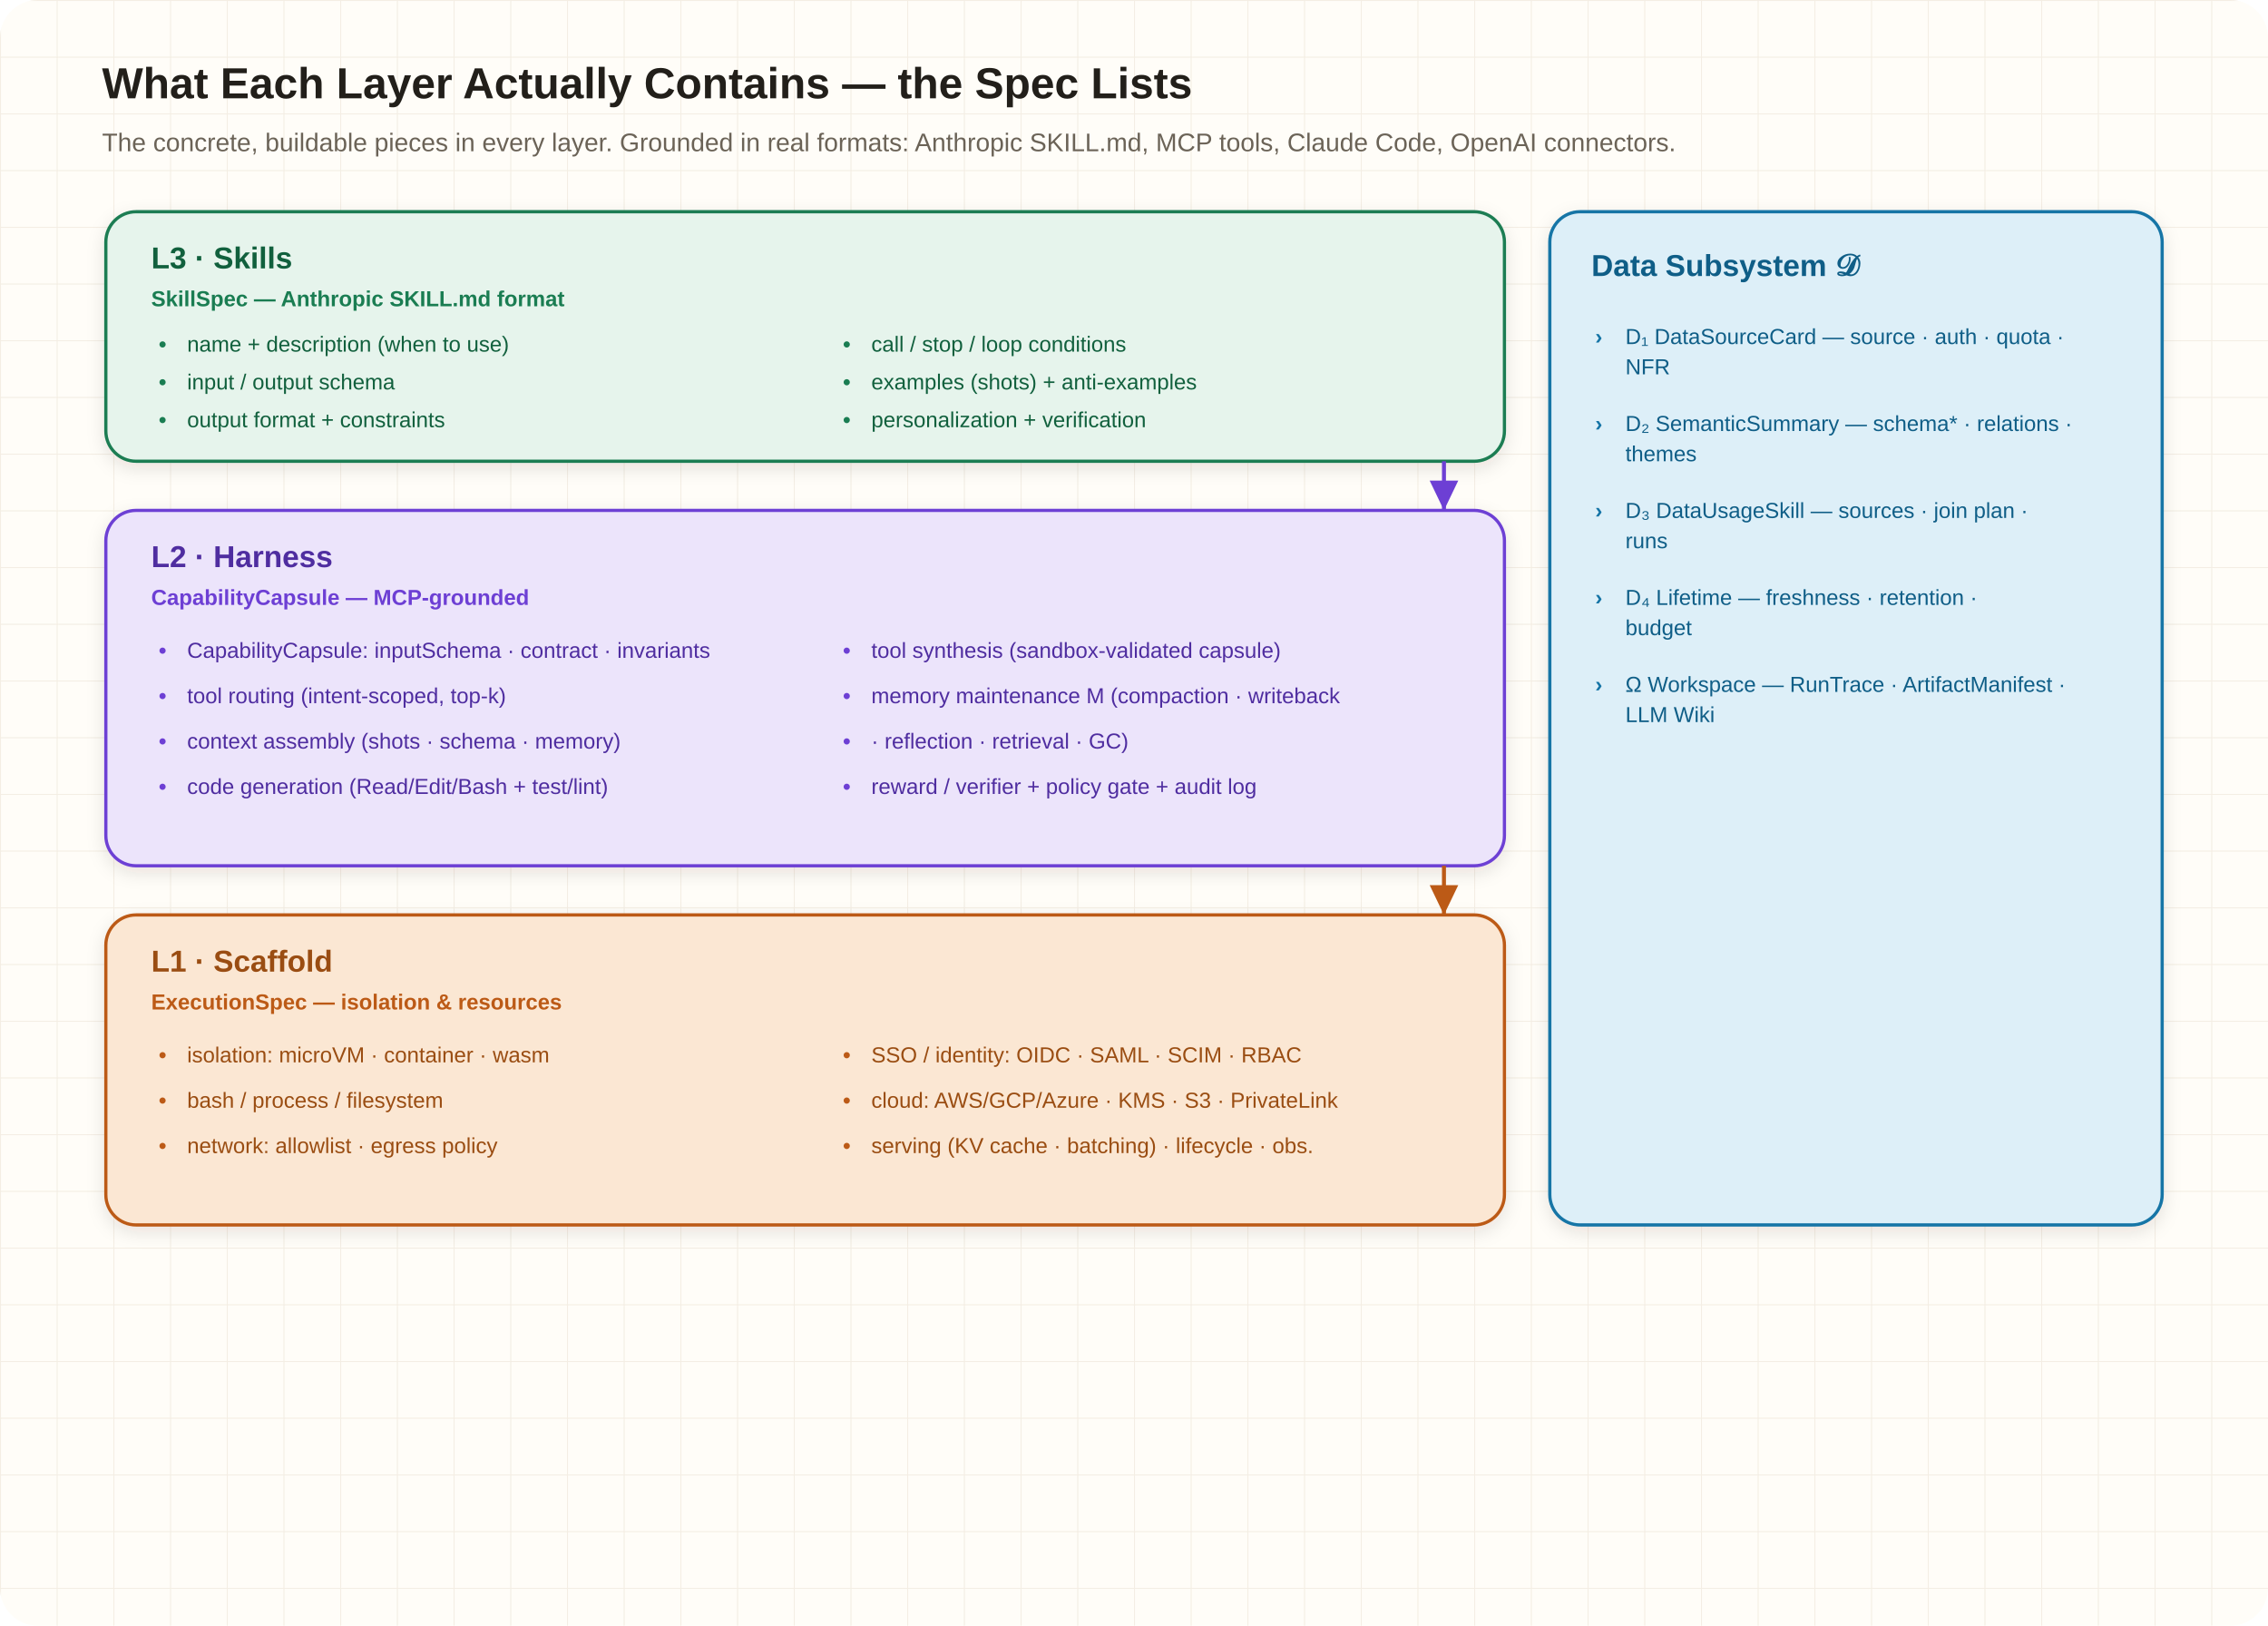
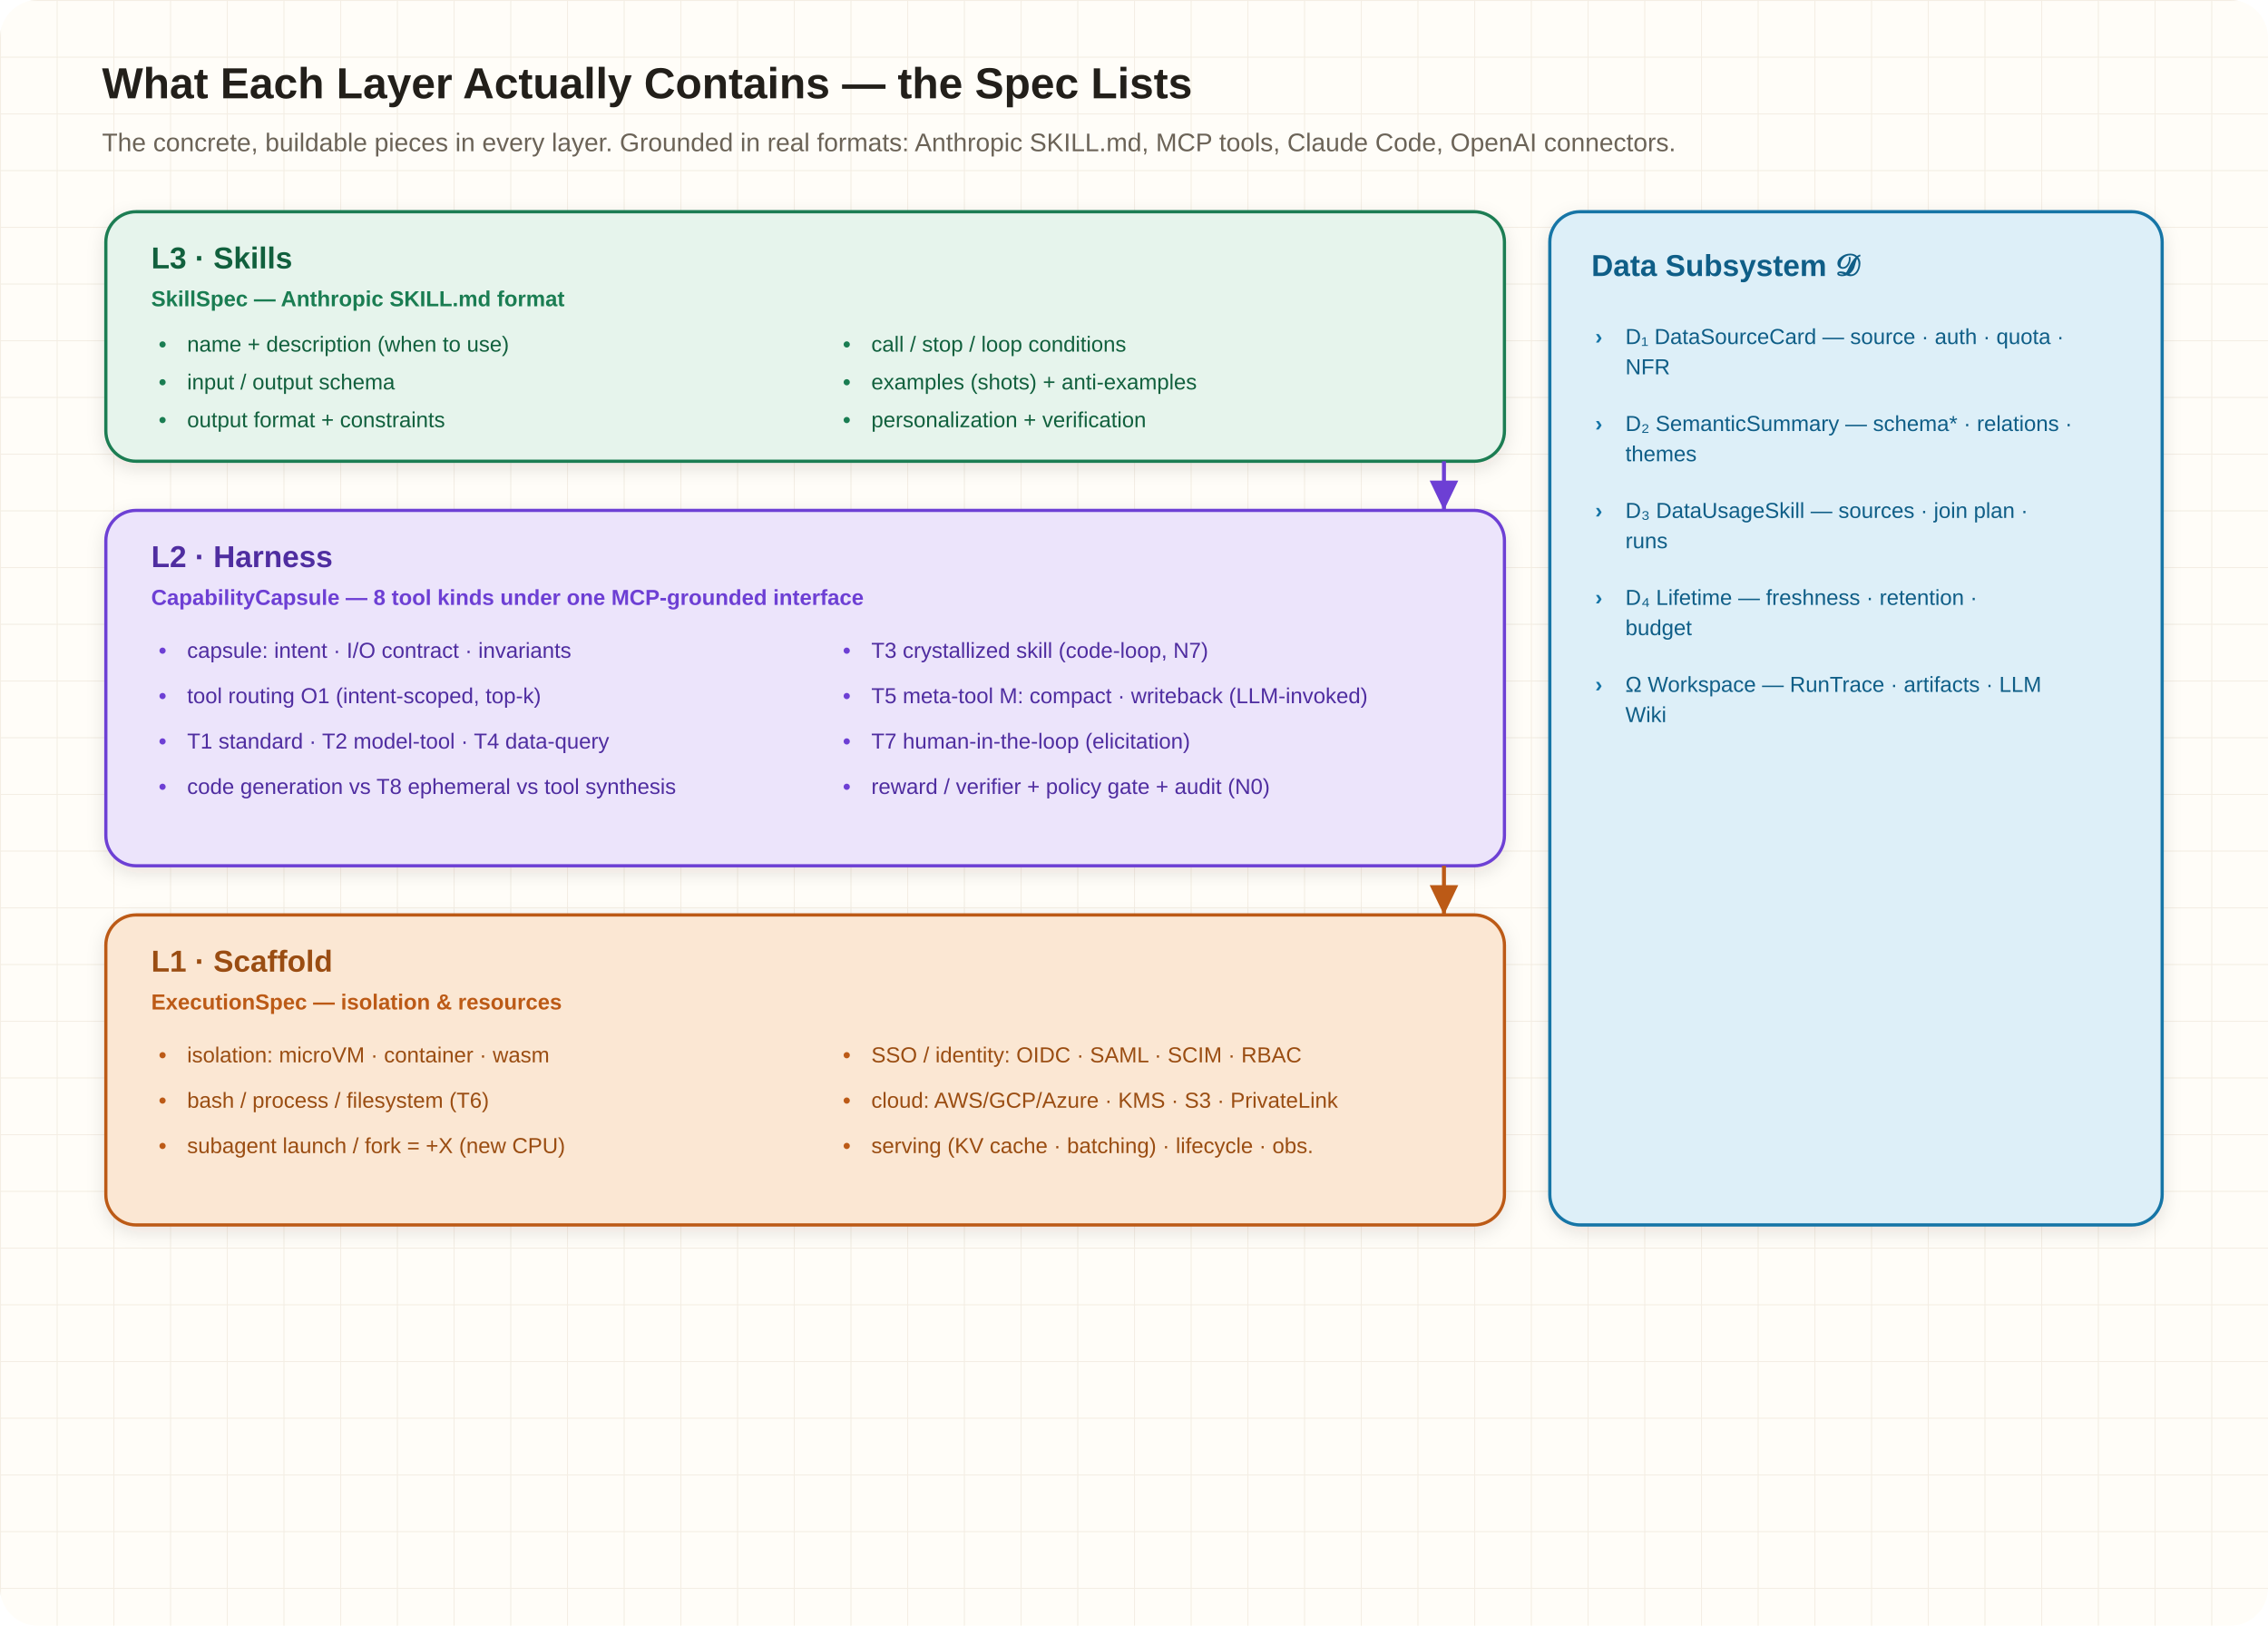
<svg xmlns="http://www.w3.org/2000/svg" viewBox="0 0 1200 860" width="100%" font-family="-apple-system,BlinkMacSystemFont,'Segoe UI','PingFang SC','Microsoft YaHei',Arial,sans-serif">
  <defs>
    <pattern id="grid" width="30" height="30" patternUnits="userSpaceOnUse">
      <path d="M30 0H0V30" fill="none" stroke="#efe8db" stroke-width="1" />
    </pattern>
    <filter id="sh" x="-12%" y="-12%" width="124%" height="124%">
      <feDropShadow dx="0" dy="3" stdDeviation="4.5" flood-color="#3c2d14" flood-opacity=".11" />
    </filter>
    <marker id="a" markerWidth="11" markerHeight="11" refX="7.5" refY="3.6" orient="auto">
      <path d="M0,0 L7.5,3.6 L0,7.2 Z" fill="#6d3fd4" />
    </marker>
    <marker id="g" markerWidth="11" markerHeight="11" refX="7.5" refY="3.6" orient="auto">
      <path d="M0,0 L7.5,3.6 L0,7.2 Z" fill="#1a7d52" />
    </marker>
    <marker id="o" markerWidth="11" markerHeight="11" refX="7.5" refY="3.6" orient="auto">
      <path d="M0,0 L7.5,3.6 L0,7.2 Z" fill="#bc5a16" />
    </marker>
    <marker id="t" markerWidth="11" markerHeight="11" refX="7.5" refY="3.6" orient="auto">
      <path d="M0,0 L7.5,3.6 L0,7.2 Z" fill="#1474a6" />
    </marker>
    <marker id="k" markerWidth="11" markerHeight="11" refX="7.5" refY="3.6" orient="auto">
      <path d="M0,0 L7.5,3.6 L0,7.2 Z" fill="#6b6357" />
    </marker>
  </defs>
  <rect width="1200" height="860" rx="20" fill="#fffdf8" />
  <rect width="1200" height="860" rx="20" fill="url(#grid)" opacity=".7" />
  <text x="54" y="52" text-anchor="start" font-size="23" font-weight="800" fill="#221f1a">What Each Layer Actually Contains — the Spec Lists</text>
  <text x="54" y="80" text-anchor="start" font-size="13.5" font-weight="400" fill="#6b6357">The concrete, buildable pieces in every layer. Grounded in real formats: Anthropic SKILL.md, MCP tools, Claude Code, OpenAI connectors.</text>
  <rect x="56" y="112" width="740" height="132" rx="16" fill="#e6f4ec" stroke="#1a7d52" stroke-width="1.7" opacity="1" filter="url(#sh)" />
  <text x="80" y="142" text-anchor="start" font-size="16" font-weight="800" fill="#11603d">L3 · Skills</text>
  <text x="80" y="162" text-anchor="start" font-size="11.5" font-weight="700" fill="#1a7d52">SkillSpec — Anthropic SKILL.md format</text>
  <text x="84" y="186" font-size="11.5" fill="#1a7d52" font-weight="700">•</text>
  <text x="99" y="186" font-size="11.5" fill="#11603d">name + description (when to use)</text>
  <text x="84" y="206" font-size="11.5" fill="#1a7d52" font-weight="700">•</text>
  <text x="99" y="206" font-size="11.5" fill="#11603d">input / output schema</text>
  <text x="84" y="226" font-size="11.5" fill="#1a7d52" font-weight="700">•</text>
  <text x="99" y="226" font-size="11.5" fill="#11603d">output format + constraints</text>
  <text x="446" y="186" font-size="11.5" fill="#1a7d52" font-weight="700">•</text>
  <text x="461" y="186" font-size="11.5" fill="#11603d">call / stop / loop conditions</text>
  <text x="446" y="206" font-size="11.5" fill="#1a7d52" font-weight="700">•</text>
  <text x="461" y="206" font-size="11.5" fill="#11603d">examples (shots) + anti-examples</text>
  <text x="446" y="226" font-size="11.5" fill="#1a7d52" font-weight="700">•</text>
  <text x="461" y="226" font-size="11.5" fill="#11603d">personalization + verification</text>
  <rect x="56" y="270" width="740" height="188" rx="16" fill="#ece4fb" stroke="#6d3fd4" stroke-width="1.7" opacity="1" filter="url(#sh)" />
  <text x="80" y="300" text-anchor="start" font-size="16" font-weight="800" fill="#4f2da0">L2 · Harness</text>
-   <text x="80" y="320" text-anchor="start" font-size="11.5" font-weight="700" fill="#6d3fd4">CapabilityCapsule — MCP-grounded</text>
+   <text x="80" y="320" text-anchor="start" font-size="11.5" font-weight="700" fill="#6d3fd4">CapabilityCapsule — 8 tool kinds under one MCP-grounded interface</text>
  <text x="84" y="348" font-size="11.5" fill="#6d3fd4" font-weight="700">•</text>
-   <text x="99" y="348" font-size="11.5" fill="#4f2da0">CapabilityCapsule: inputSchema · contract · invariants</text>
+   <text x="99" y="348" font-size="11.5" fill="#4f2da0">capsule: intent · I/O contract · invariants</text>
  <text x="84" y="372" font-size="11.5" fill="#6d3fd4" font-weight="700">•</text>
-   <text x="99" y="372" font-size="11.5" fill="#4f2da0">tool routing (intent-scoped, top-k)</text>
+   <text x="99" y="372" font-size="11.5" fill="#4f2da0">tool routing O1 (intent-scoped, top-k)</text>
  <text x="84" y="396" font-size="11.5" fill="#6d3fd4" font-weight="700">•</text>
-   <text x="99" y="396" font-size="11.5" fill="#4f2da0">context assembly (shots · schema · memory)</text>
+   <text x="99" y="396" font-size="11.5" fill="#4f2da0">T1 standard · T2 model-tool · T4 data-query</text>
  <text x="84" y="420" font-size="11.5" fill="#6d3fd4" font-weight="700">•</text>
-   <text x="99" y="420" font-size="11.5" fill="#4f2da0">code generation (Read/Edit/Bash + test/lint)</text>
+   <text x="99" y="420" font-size="11.5" fill="#4f2da0">code generation vs T8 ephemeral vs tool synthesis</text>
  <text x="446" y="348" font-size="11.5" fill="#6d3fd4" font-weight="700">•</text>
-   <text x="461" y="348" font-size="11.5" fill="#4f2da0">tool synthesis (sandbox-validated capsule)</text>
+   <text x="461" y="348" font-size="11.5" fill="#4f2da0">T3 crystallized skill (code-loop, N7)</text>
  <text x="446" y="372" font-size="11.5" fill="#6d3fd4" font-weight="700">•</text>
-   <text x="461" y="372" font-size="11.5" fill="#4f2da0">memory maintenance M (compaction · writeback</text>
+   <text x="461" y="372" font-size="11.5" fill="#4f2da0">T5 meta-tool M: compact · writeback (LLM-invoked)</text>
  <text x="446" y="396" font-size="11.5" fill="#6d3fd4" font-weight="700">•</text>
-   <text x="461" y="396" font-size="11.5" fill="#4f2da0">   · reflection · retrieval · GC)</text>
+   <text x="461" y="396" font-size="11.5" fill="#4f2da0">T7 human-in-the-loop (elicitation)</text>
  <text x="446" y="420" font-size="11.5" fill="#6d3fd4" font-weight="700">•</text>
-   <text x="461" y="420" font-size="11.5" fill="#4f2da0">reward / verifier + policy gate + audit log</text>
+   <text x="461" y="420" font-size="11.5" fill="#4f2da0">reward / verifier + policy gate + audit (N0)</text>
  <rect x="56" y="484" width="740" height="164" rx="16" fill="#fbe7d3" stroke="#bc5a16" stroke-width="1.7" opacity="1" filter="url(#sh)" />
  <text x="80" y="514" text-anchor="start" font-size="16" font-weight="800" fill="#9a4d12">L1 · Scaffold</text>
  <text x="80" y="534" text-anchor="start" font-size="11.5" font-weight="700" fill="#bc5a16">ExecutionSpec — isolation &amp; resources</text>
  <text x="84" y="562" font-size="11.5" fill="#bc5a16" font-weight="700">•</text>
  <text x="99" y="562" font-size="11.5" fill="#9a4d12">isolation: microVM · container · wasm</text>
  <text x="84" y="586" font-size="11.5" fill="#bc5a16" font-weight="700">•</text>
-   <text x="99" y="586" font-size="11.5" fill="#9a4d12">bash / process / filesystem</text>
+   <text x="99" y="586" font-size="11.5" fill="#9a4d12">bash / process / filesystem (T6)</text>
  <text x="84" y="610" font-size="11.5" fill="#bc5a16" font-weight="700">•</text>
-   <text x="99" y="610" font-size="11.5" fill="#9a4d12">network: allowlist · egress policy</text>
+   <text x="99" y="610" font-size="11.5" fill="#9a4d12">subagent launch / fork = +X (new CPU)</text>
  <text x="446" y="562" font-size="11.5" fill="#bc5a16" font-weight="700">•</text>
  <text x="461" y="562" font-size="11.5" fill="#9a4d12">SSO / identity: OIDC · SAML · SCIM · RBAC</text>
  <text x="446" y="586" font-size="11.5" fill="#bc5a16" font-weight="700">•</text>
  <text x="461" y="586" font-size="11.5" fill="#9a4d12">cloud: AWS/GCP/Azure · KMS · S3 · PrivateLink</text>
  <text x="446" y="610" font-size="11.5" fill="#bc5a16" font-weight="700">•</text>
  <text x="461" y="610" font-size="11.5" fill="#9a4d12">serving (KV cache · batching) · lifecycle · obs.</text>
  <path d="M764 244 L764 270" fill="none" stroke="#6d3fd4" stroke-width="2.1" marker-end="url(#a)" />
  <path d="M764 458 L764 484" fill="none" stroke="#bc5a16" stroke-width="2.1" marker-end="url(#o)" />
  <rect x="820" y="112" width="324" height="536" rx="16" fill="#ddeff8" stroke="#1474a6" stroke-width="1.7" opacity="1" filter="url(#sh)" />
  <text x="842" y="146" text-anchor="start" font-size="16" font-weight="800" fill="#0f5e87">Data Subsystem 𝒟</text>
  <text x="844" y="182" font-size="11.5" font-weight="700" fill="#1474a6">›</text>
  <text x="860" y="182" text-anchor="start" font-size="11.5" font-weight="400" fill="#0f5e87">D₁ DataSourceCard — source · auth · quota ·</text>
  <text x="860" y="198" text-anchor="start" font-size="11.5" font-weight="400" fill="#0f5e87">NFR</text>
  <text x="844" y="228" font-size="11.5" font-weight="700" fill="#1474a6">›</text>
  <text x="860" y="228" text-anchor="start" font-size="11.5" font-weight="400" fill="#0f5e87">D₂ SemanticSummary — schema* · relations ·</text>
  <text x="860" y="244" text-anchor="start" font-size="11.5" font-weight="400" fill="#0f5e87">themes</text>
  <text x="844" y="274" font-size="11.5" font-weight="700" fill="#1474a6">›</text>
  <text x="860" y="274" text-anchor="start" font-size="11.5" font-weight="400" fill="#0f5e87">D₃ DataUsageSkill — sources · join plan ·</text>
  <text x="860" y="290" text-anchor="start" font-size="11.5" font-weight="400" fill="#0f5e87">runs</text>
  <text x="844" y="320" font-size="11.5" font-weight="700" fill="#1474a6">›</text>
  <text x="860" y="320" text-anchor="start" font-size="11.5" font-weight="400" fill="#0f5e87">D₄ Lifetime — freshness · retention ·</text>
  <text x="860" y="336" text-anchor="start" font-size="11.5" font-weight="400" fill="#0f5e87">budget</text>
  <text x="844" y="366" font-size="11.5" font-weight="700" fill="#1474a6">›</text>
-   <text x="860" y="366" text-anchor="start" font-size="11.5" font-weight="400" fill="#0f5e87">Ω Workspace — RunTrace · ArtifactManifest ·</text>
-   <text x="860" y="382" text-anchor="start" font-size="11.5" font-weight="400" fill="#0f5e87">LLM Wiki</text>
+   <text x="860" y="366" text-anchor="start" font-size="11.5" font-weight="400" fill="#0f5e87">Ω Workspace — RunTrace · artifacts · LLM</text>
+   <text x="860" y="382" text-anchor="start" font-size="11.5" font-weight="400" fill="#0f5e87">Wiki</text>
</svg>
